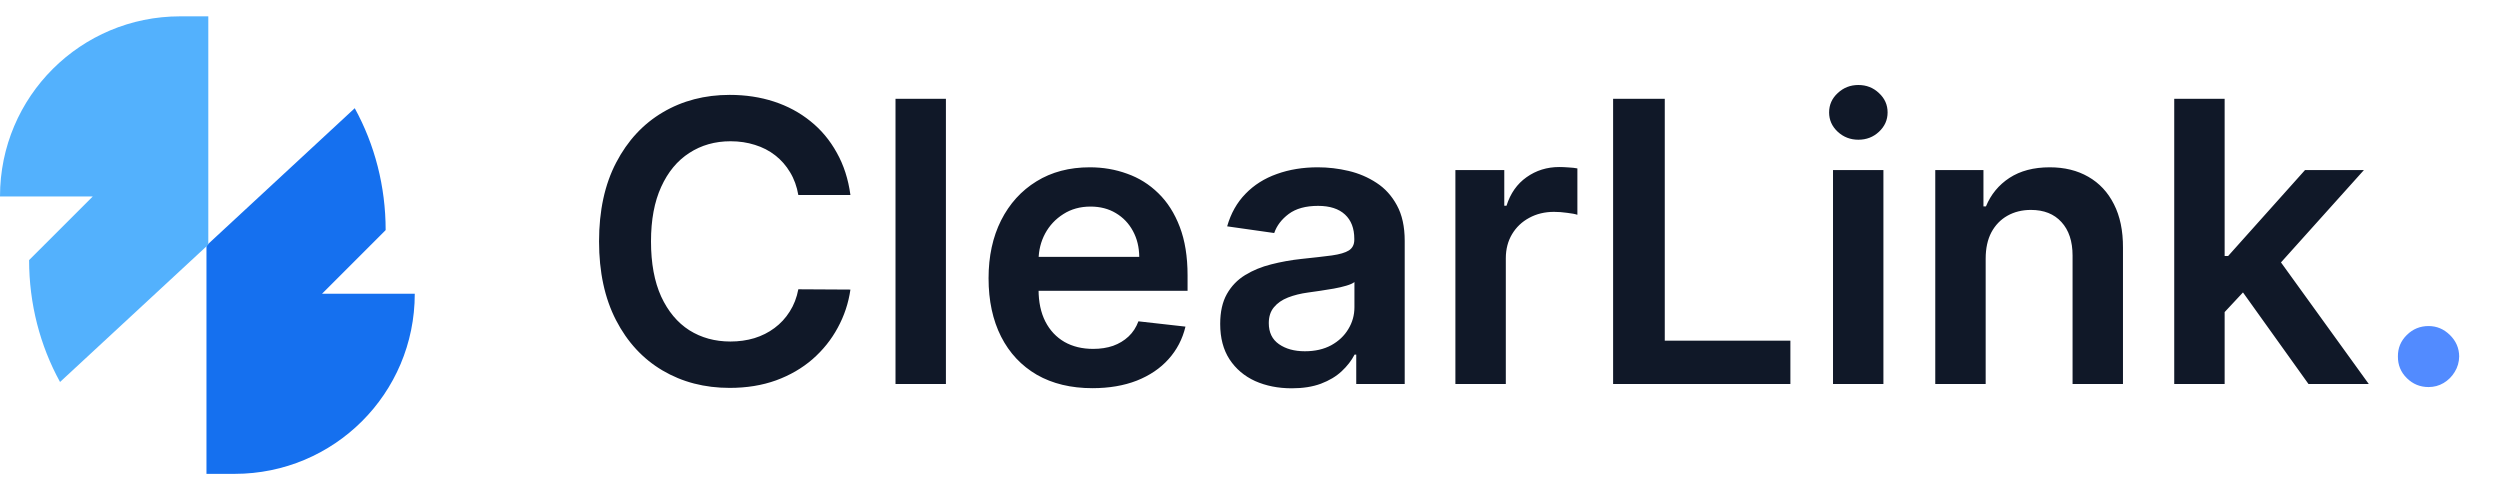
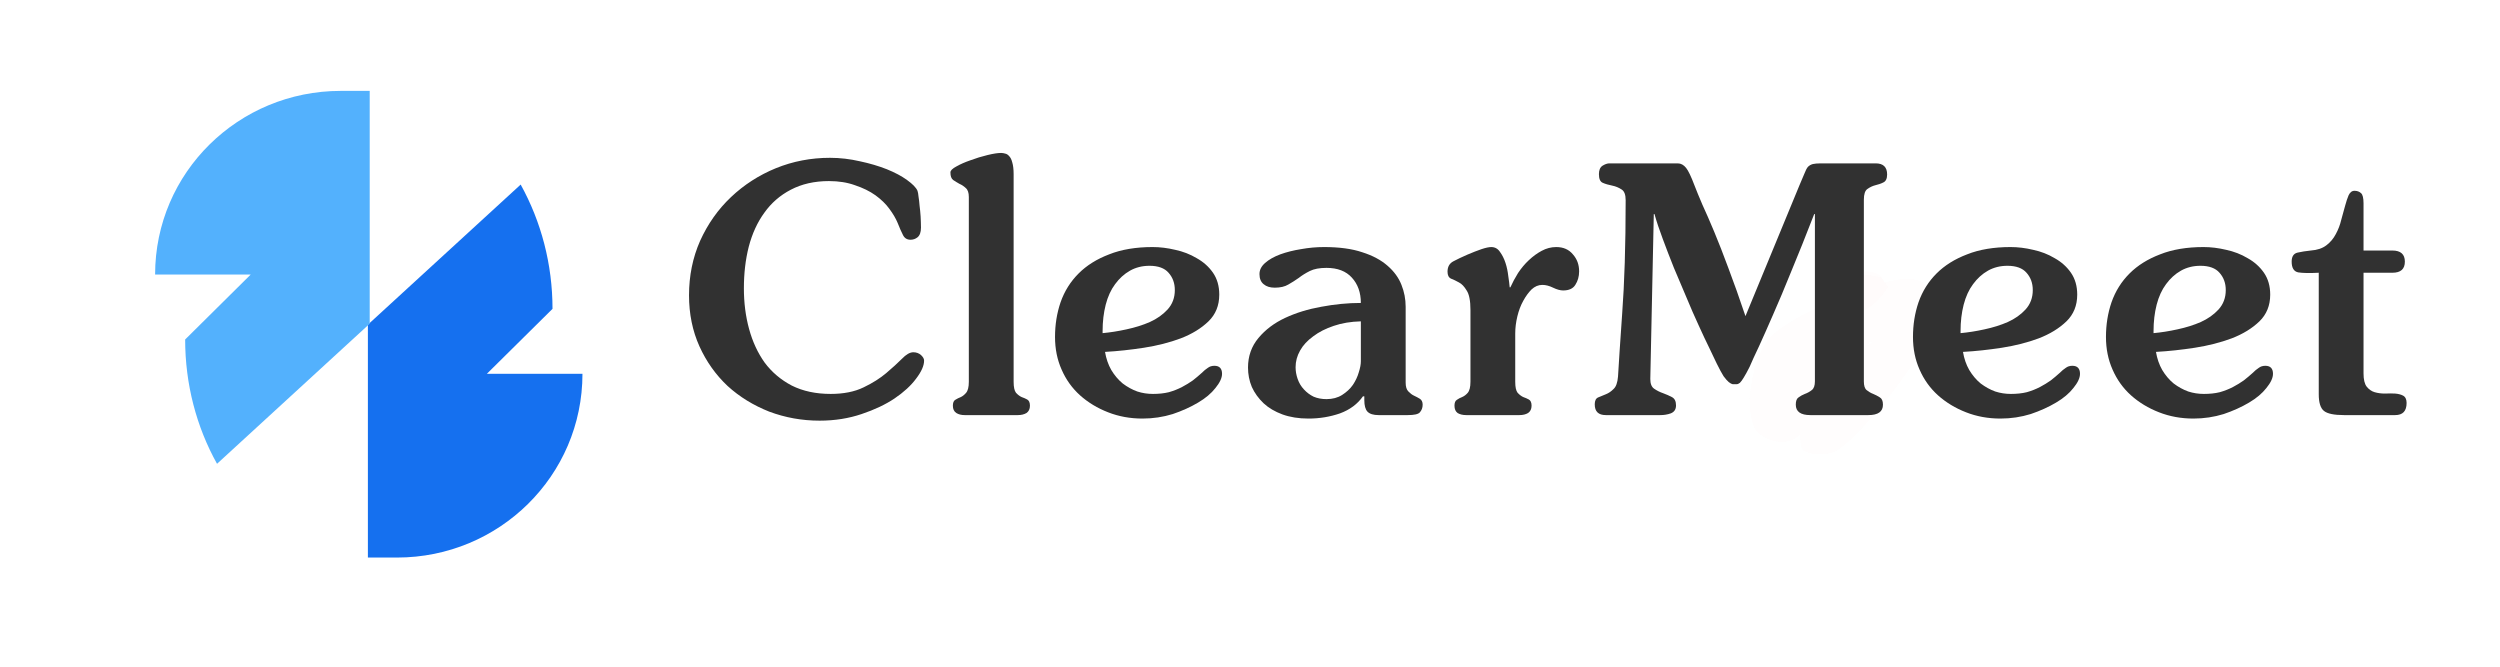
- <svg xmlns="http://www.w3.org/2000/svg" width="153" height="30" viewBox="0 0 153 30" fill="none">
-   <path d="M19.706 17.978L23.602 14.082C23.602 11.409 22.934 8.849 21.71 6.622L12.636 15.028V29H14.362C20.43 29 25.384 24.101 25.384 17.978H19.706Z" fill="#1570EF" />
-   <path d="M5.678 12.022L1.781 15.918C1.781 18.59 2.449 21.151 3.674 23.378L12.748 14.972V1H11.022C4.954 1 0 5.899 0 12.022H5.678Z" fill="#53B1FD" />
-   <path d="M52.046 11.935H48.858C48.767 11.412 48.6 10.949 48.355 10.546C48.111 10.136 47.807 9.79 47.443 9.506C47.08 9.222 46.665 9.009 46.199 8.866C45.739 8.719 45.242 8.645 44.708 8.645C43.759 8.645 42.918 8.884 42.185 9.361C41.452 9.832 40.878 10.526 40.463 11.44C40.048 12.349 39.841 13.46 39.841 14.773C39.841 16.108 40.048 17.233 40.463 18.148C40.884 19.057 41.458 19.744 42.185 20.21C42.918 20.671 43.756 20.901 44.699 20.901C45.222 20.901 45.71 20.832 46.165 20.696C46.625 20.554 47.037 20.347 47.401 20.074C47.77 19.801 48.08 19.466 48.33 19.068C48.585 18.671 48.761 18.216 48.858 17.704L52.046 17.722C51.926 18.551 51.668 19.329 51.27 20.057C50.878 20.784 50.364 21.426 49.727 21.983C49.091 22.534 48.347 22.966 47.495 23.278C46.642 23.585 45.696 23.739 44.656 23.739C43.122 23.739 41.753 23.384 40.548 22.673C39.344 21.963 38.395 20.938 37.702 19.597C37.009 18.256 36.662 16.648 36.662 14.773C36.662 12.892 37.011 11.284 37.71 9.949C38.409 8.608 39.361 7.582 40.566 6.872C41.77 6.162 43.134 5.807 44.656 5.807C45.628 5.807 46.531 5.943 47.367 6.216C48.202 6.489 48.946 6.889 49.6 7.418C50.253 7.94 50.79 8.582 51.21 9.344C51.636 10.099 51.915 10.963 52.046 11.935ZM57.89 6.045V23.5H54.805V6.045H57.89ZM66.858 23.756C65.546 23.756 64.412 23.483 63.458 22.938C62.509 22.386 61.779 21.608 61.267 20.602C60.756 19.591 60.5 18.401 60.5 17.031C60.5 15.685 60.756 14.503 61.267 13.486C61.784 12.463 62.506 11.668 63.432 11.099C64.358 10.526 65.446 10.239 66.696 10.239C67.503 10.239 68.264 10.369 68.98 10.631C69.702 10.886 70.338 11.284 70.889 11.824C71.446 12.364 71.884 13.051 72.202 13.886C72.52 14.716 72.679 15.704 72.679 16.852V17.798H61.949V15.719H69.722C69.716 15.128 69.588 14.602 69.338 14.142C69.088 13.676 68.739 13.31 68.29 13.043C67.847 12.776 67.33 12.642 66.739 12.642C66.108 12.642 65.554 12.796 65.077 13.102C64.6 13.403 64.227 13.801 63.96 14.296C63.699 14.784 63.566 15.321 63.56 15.906V17.722C63.56 18.483 63.699 19.136 63.977 19.682C64.256 20.222 64.645 20.636 65.145 20.926C65.645 21.21 66.23 21.352 66.901 21.352C67.35 21.352 67.756 21.29 68.12 21.165C68.483 21.034 68.799 20.844 69.066 20.594C69.333 20.344 69.534 20.034 69.671 19.665L72.551 19.989C72.37 20.75 72.023 21.415 71.511 21.983C71.006 22.546 70.358 22.983 69.568 23.296C68.779 23.602 67.875 23.756 66.858 23.756ZM79.056 23.764C78.227 23.764 77.48 23.616 76.815 23.321C76.156 23.02 75.633 22.577 75.247 21.991C74.866 21.406 74.676 20.685 74.676 19.827C74.676 19.088 74.812 18.477 75.085 17.994C75.357 17.511 75.73 17.125 76.201 16.835C76.673 16.546 77.204 16.327 77.795 16.179C78.391 16.026 79.008 15.915 79.644 15.847C80.411 15.767 81.034 15.696 81.511 15.633C81.988 15.565 82.335 15.463 82.551 15.327C82.772 15.185 82.883 14.966 82.883 14.671V14.619C82.883 13.977 82.693 13.48 82.312 13.128C81.931 12.776 81.383 12.599 80.667 12.599C79.911 12.599 79.312 12.764 78.869 13.094C78.431 13.423 78.136 13.812 77.982 14.261L75.102 13.852C75.329 13.057 75.704 12.392 76.227 11.858C76.749 11.318 77.389 10.915 78.144 10.648C78.9 10.375 79.735 10.239 80.65 10.239C81.281 10.239 81.909 10.312 82.534 10.46C83.159 10.608 83.73 10.852 84.247 11.193C84.764 11.528 85.178 11.986 85.491 12.565C85.809 13.145 85.968 13.869 85.968 14.739V23.5H83.002V21.702H82.9C82.713 22.065 82.448 22.406 82.107 22.724C81.772 23.037 81.349 23.29 80.838 23.483C80.332 23.671 79.738 23.764 79.056 23.764ZM79.857 21.497C80.477 21.497 81.014 21.375 81.468 21.131C81.923 20.881 82.272 20.551 82.516 20.142C82.766 19.733 82.891 19.287 82.891 18.804V17.261C82.795 17.341 82.63 17.415 82.397 17.483C82.17 17.551 81.914 17.611 81.63 17.662C81.346 17.713 81.065 17.759 80.786 17.798C80.508 17.838 80.266 17.872 80.062 17.901C79.602 17.963 79.19 18.065 78.826 18.207C78.463 18.349 78.176 18.548 77.965 18.804C77.755 19.054 77.65 19.378 77.65 19.776C77.65 20.344 77.857 20.773 78.272 21.062C78.687 21.352 79.215 21.497 79.857 21.497ZM89.07 23.5V10.409H92.062V12.591H92.198C92.437 11.835 92.846 11.253 93.426 10.844C94.011 10.429 94.678 10.222 95.428 10.222C95.599 10.222 95.789 10.23 95.999 10.247C96.215 10.258 96.394 10.278 96.536 10.307V13.145C96.406 13.099 96.198 13.06 95.914 13.026C95.636 12.986 95.366 12.966 95.105 12.966C94.542 12.966 94.036 13.088 93.588 13.332C93.144 13.571 92.795 13.903 92.539 14.329C92.284 14.756 92.156 15.247 92.156 15.804V23.5H89.07ZM98.722 23.5V6.045H101.884V20.849H109.572V23.5H98.722ZM112.18 23.5V10.409H115.265V23.5H112.18ZM113.731 8.551C113.242 8.551 112.822 8.389 112.47 8.065C112.117 7.736 111.941 7.341 111.941 6.881C111.941 6.415 112.117 6.02 112.47 5.696C112.822 5.366 113.242 5.202 113.731 5.202C114.225 5.202 114.646 5.366 114.992 5.696C115.345 6.02 115.521 6.415 115.521 6.881C115.521 7.341 115.345 7.736 114.992 8.065C114.646 8.389 114.225 8.551 113.731 8.551ZM121.523 15.829V23.5H118.438V10.409H121.387V12.633H121.54C121.841 11.901 122.321 11.318 122.98 10.886C123.645 10.454 124.466 10.239 125.443 10.239C126.347 10.239 127.134 10.432 127.804 10.818C128.48 11.204 129.003 11.764 129.372 12.497C129.747 13.23 129.932 14.119 129.926 15.165V23.5H126.841V15.642C126.841 14.767 126.614 14.082 126.159 13.588C125.71 13.094 125.088 12.847 124.293 12.847C123.753 12.847 123.273 12.966 122.852 13.204C122.438 13.438 122.111 13.776 121.872 14.219C121.639 14.662 121.523 15.199 121.523 15.829ZM135.875 19.392L135.867 15.668H136.361L141.066 10.409H144.671L138.884 16.852H138.244L135.875 19.392ZM133.063 23.5V6.045H136.148V23.5H133.063ZM141.279 23.5L137.017 17.543L139.097 15.369L144.969 23.5H141.279Z" fill="#101828" />
-   <path d="M148.627 23.688C148.11 23.688 147.667 23.506 147.298 23.142C146.928 22.778 146.747 22.335 146.752 21.812C146.747 21.301 146.928 20.864 147.298 20.5C147.667 20.136 148.11 19.954 148.627 19.954C149.127 19.954 149.562 20.136 149.931 20.5C150.306 20.864 150.497 21.301 150.502 21.812C150.497 22.159 150.406 22.474 150.23 22.759C150.059 23.043 149.832 23.27 149.548 23.44C149.269 23.605 148.963 23.688 148.627 23.688Z" fill="#528BFF" />
+ <svg xmlns="http://www.w3.org/2000/svg" width="150" zoomAndPan="magnify" viewBox="0 0 112.5 30" height="40" preserveAspectRatio="xMidYMid meet" version="1.0">
+   <defs>
+     <filter x="0%" y="0%" width="100%" height="100%" id="cd9779367b">
+       <feColorMatrix values="0 0 0 0 1 0 0 0 0 1 0 0 0 0 1 0 0 0 1 0" color-interpolation-filters="sRGB" />
+     </filter>
+     <g />
+     <clipPath id="16605eb315">
+       <path d="M 16 8 L 26.832 8 L 26.832 25.84 L 16 25.84 Z M 16 8 " clip-rule="nonzero" />
+     </clipPath>
+     <clipPath id="4944b9cfc6">
+       <path d="M 6.508 4 L 17 4 L 17 21 L 6.508 21 Z M 6.508 4 " clip-rule="nonzero" />
+     </clipPath>
+     <clipPath id="4f78e92f9b">
+       <path d="M 78.676 12.184 L 87.512 12.184 L 87.512 20.48 L 78.676 20.48 Z M 78.676 12.184 " clip-rule="nonzero" />
+     </clipPath>
+     <clipPath id="2bed3c132c">
+       <path d="M 81.047 18.797 C 86.273 12.773 87.219 13.281 87.434 13.574 C 87.508 13.789 87.508 14.082 87.363 14.371 C 86.781 15.098 82.426 15.461 81.555 16.332 C 81.121 16.84 81.41 17.566 81.047 17.855 C 80.758 18.145 79.816 18.289 79.668 18.074 C 79.379 17.637 82.281 12.848 83.297 12.34 C 83.805 12.121 84.387 12.195 84.605 12.41 C 84.895 12.703 85.039 13.5 84.895 13.719 C 84.676 14.008 83.371 14.227 83.082 13.934 C 82.863 13.719 82.934 12.703 83.227 12.41 C 83.445 12.195 84.242 12.195 84.531 12.34 C 84.824 12.555 84.969 13.066 84.895 13.645 C 84.676 14.953 81.773 19.379 80.613 19.816 C 80.031 20.031 79.379 19.742 79.09 19.453 C 78.797 19.16 78.727 18.508 78.727 17.926 C 78.797 17.203 78.945 16.039 79.598 15.242 C 80.613 14.082 84.316 12.703 85.547 12.555 C 85.984 12.484 86.566 12.629 86.566 12.773 C 86.637 12.918 85.332 13.426 85.332 13.426 C 85.332 13.426 86.055 12.773 86.418 12.773 C 86.781 12.773 87.363 13.137 87.434 13.574 C 87.582 14.734 83.879 19.668 82.574 20.324 C 82.066 20.539 81.41 20.469 81.121 20.25 C 80.902 19.961 81.047 18.797 81.047 18.797 " clip-rule="nonzero" />
+     </clipPath>
+     <mask id="bc4dce086c">
+       <g filter="url(#cd9779367b)">
+         <rect x="-11.25" width="135" fill="#000000" y="-3" height="36" fill-opacity="0.01" />
+       </g>
+     </mask>
+     <clipPath id="d062cd0fda">
+       <path d="M 0.684 0.184 L 9.512 0.184 L 9.512 8.48 L 0.684 8.48 Z M 0.684 0.184 " clip-rule="nonzero" />
+     </clipPath>
+     <clipPath id="e68cb2cf77">
+       <path d="M 3.047 6.797 C 8.273 0.773 9.219 1.281 9.434 1.574 C 9.508 1.789 9.508 2.082 9.363 2.371 C 8.781 3.098 4.426 3.461 3.555 4.332 C 3.121 4.84 3.41 5.566 3.047 5.855 C 2.758 6.145 1.816 6.289 1.668 6.074 C 1.379 5.637 4.281 0.848 5.297 0.34 C 5.805 0.121 6.387 0.195 6.605 0.41 C 6.895 0.703 7.039 1.5 6.895 1.719 C 6.676 2.008 5.371 2.227 5.082 1.934 C 4.863 1.719 4.934 0.703 5.227 0.41 C 5.445 0.195 6.242 0.195 6.531 0.34 C 6.824 0.555 6.969 1.066 6.895 1.645 C 6.676 2.953 3.773 7.379 2.613 7.816 C 2.031 8.031 1.379 7.742 1.09 7.453 C 0.797 7.16 0.727 6.508 0.727 5.926 C 0.797 5.203 0.945 4.039 1.598 3.242 C 2.613 2.082 6.316 0.703 7.547 0.555 C 7.984 0.484 8.566 0.629 8.566 0.773 C 8.637 0.918 7.332 1.426 7.332 1.426 C 7.332 1.426 8.055 0.773 8.418 0.773 C 8.781 0.773 9.363 1.137 9.434 1.574 C 9.582 2.734 5.879 7.668 4.574 8.324 C 4.066 8.539 3.41 8.469 3.121 8.25 C 2.902 7.961 3.047 6.797 3.047 6.797 " clip-rule="nonzero" />
+     </clipPath>
+     <clipPath id="ba5552460a">
+       <rect x="0" width="10" y="0" height="9" />
+     </clipPath>
+     <clipPath id="31bb155ace">
+       <path d="M 82.898 12.305 L 84.973 12.305 L 84.973 14.074 L 82.898 14.074 Z M 82.898 12.305 " clip-rule="nonzero" />
+     </clipPath>
+     <clipPath id="d4040304d3">
+       <path d="M 84.969 12.918 C 84.023 14.371 83.152 14.152 83.008 13.789 C 82.789 13.5 82.934 12.629 83.227 12.41 C 83.516 12.195 84.676 12.484 84.676 12.484 " clip-rule="nonzero" />
+     </clipPath>
+     <mask id="50c73b0c37">
+       <g filter="url(#cd9779367b)">
+         <rect x="-11.25" width="135" fill="#000000" y="-3" height="36" fill-opacity="0.01" />
+       </g>
+     </mask>
+     <clipPath id="a429c79771">
+       <path d="M 0.898 0.305 L 2.973 0.305 L 2.973 2.074 L 0.898 2.074 Z M 0.898 0.305 " clip-rule="nonzero" />
+     </clipPath>
+     <clipPath id="746e08fbd0">
+       <path d="M 2.969 0.918 C 2.023 2.371 1.152 2.152 1.008 1.789 C 0.789 1.5 0.934 0.629 1.227 0.41 C 1.516 0.195 2.676 0.484 2.676 0.484 " clip-rule="nonzero" />
+     </clipPath>
+     <clipPath id="fa34acbfb5">
+       <rect x="0" width="3" y="0" height="3" />
+     </clipPath>
+   </defs>
+   <g clip-path="url(#16605eb315)">
+     <path fill="#1570ef" d="M 21.91 16.82 L 24.863 13.898 C 24.863 11.895 24.355 9.977 23.43 8.305 L 16.555 14.609 L 16.555 25.09 L 17.863 25.09 C 22.457 25.09 26.211 21.414 26.211 16.82 Z M 21.91 16.82 " fill-opacity="1" fill-rule="nonzero" />
+   </g>
+   <g clip-path="url(#4944b9cfc6)">
+     <path fill="#53b1fd" d="M 11.281 12.355 L 8.332 15.277 C 8.332 17.281 8.836 19.203 9.766 20.871 L 16.637 14.566 L 16.637 4.09 L 15.332 4.09 C 10.734 4.09 6.98 7.762 6.98 12.355 Z M 11.281 12.355 " fill-opacity="1" fill-rule="nonzero" />
+   </g>
+   <g clip-path="url(#4f78e92f9b)">
+     <g clip-path="url(#2bed3c132c)">
+       <g mask="url(#bc4dce086c)">
+         <g transform="matrix(1, 0, 0, 1, 78, 12)">
+           <g clip-path="url(#ba5552460a)">
+             <g clip-path="url(#d062cd0fda)">
+               <g clip-path="url(#e68cb2cf77)">
+                 <rect x="-102.75" width="162" fill="#e7191f" height="43.2" y="-18.6" fill-opacity="1" />
+               </g>
+             </g>
+           </g>
+         </g>
+       </g>
+     </g>
+   </g>
+   <g clip-path="url(#31bb155ace)">
+     <g clip-path="url(#d4040304d3)">
+       <g mask="url(#50c73b0c37)">
+         <g transform="matrix(1, 0, 0, 1, 82, 12)">
+           <g clip-path="url(#fa34acbfb5)">
+             <g clip-path="url(#a429c79771)">
+               <g clip-path="url(#746e08fbd0)">
+                 <rect x="-106.75" width="162" fill="#e7191f" height="43.2" y="-18.6" fill-opacity="1" />
+               </g>
+             </g>
+           </g>
+         </g>
+       </g>
+     </g>
+   </g>
+   <g fill="#313131" fill-opacity="1">
+     <g transform="translate(30.50606, 18.67949)">
+       <g>
+         <path d="M 0.5 -5.391 C 0.5 -6.266 0.664 -7.082 1 -7.844 C 1.344 -8.602 1.805 -9.258 2.391 -9.812 C 2.973 -10.363 3.645 -10.797 4.406 -11.109 C 5.176 -11.422 5.988 -11.578 6.844 -11.578 C 7.301 -11.578 7.75 -11.523 8.188 -11.422 C 8.633 -11.328 9.039 -11.207 9.406 -11.062 C 9.77 -10.914 10.07 -10.754 10.312 -10.578 C 10.562 -10.398 10.719 -10.238 10.781 -10.094 C 10.801 -10.039 10.816 -9.953 10.828 -9.828 C 10.848 -9.711 10.863 -9.578 10.875 -9.422 C 10.895 -9.273 10.91 -9.113 10.922 -8.938 C 10.93 -8.758 10.938 -8.594 10.938 -8.438 C 10.938 -8.227 10.883 -8.082 10.781 -8 C 10.688 -7.926 10.582 -7.891 10.469 -7.891 C 10.312 -7.891 10.195 -7.961 10.125 -8.109 C 10.051 -8.254 9.973 -8.43 9.891 -8.641 C 9.805 -8.848 9.68 -9.062 9.516 -9.281 C 9.359 -9.5 9.148 -9.703 8.891 -9.891 C 8.629 -10.078 8.32 -10.227 7.969 -10.344 C 7.625 -10.469 7.234 -10.531 6.797 -10.531 C 6.141 -10.531 5.566 -10.398 5.078 -10.141 C 4.598 -9.891 4.203 -9.547 3.891 -9.109 C 3.578 -8.68 3.344 -8.172 3.188 -7.578 C 3.039 -6.992 2.969 -6.367 2.969 -5.703 C 2.969 -5.055 3.047 -4.445 3.203 -3.875 C 3.359 -3.301 3.594 -2.797 3.906 -2.359 C 4.227 -1.93 4.633 -1.586 5.125 -1.328 C 5.625 -1.078 6.207 -0.953 6.875 -0.953 C 7.457 -0.953 7.953 -1.051 8.359 -1.25 C 8.766 -1.445 9.102 -1.66 9.375 -1.891 C 9.656 -2.129 9.891 -2.344 10.078 -2.531 C 10.266 -2.727 10.438 -2.828 10.594 -2.828 C 10.727 -2.828 10.844 -2.785 10.938 -2.703 C 11.031 -2.617 11.078 -2.535 11.078 -2.453 C 11.078 -2.223 10.957 -1.953 10.719 -1.641 C 10.488 -1.328 10.164 -1.031 9.75 -0.75 C 9.344 -0.477 8.848 -0.242 8.266 -0.047 C 7.691 0.148 7.062 0.25 6.375 0.25 C 5.582 0.25 4.828 0.113 4.109 -0.156 C 3.398 -0.438 2.773 -0.82 2.234 -1.312 C 1.703 -1.812 1.281 -2.406 0.969 -3.094 C 0.656 -3.789 0.5 -4.555 0.5 -5.391 Z M 0.5 -5.391 " />
+       </g>
+     </g>
+   </g>
+   <g fill="#313131" fill-opacity="1">
+     <g transform="translate(42.44138, 18.67949)">
+       <g>
+         <path d="M 0.328 -10.922 C 0.328 -11.004 0.414 -11.094 0.594 -11.188 C 0.77 -11.289 0.984 -11.383 1.234 -11.469 C 1.484 -11.562 1.738 -11.641 2 -11.703 C 2.258 -11.766 2.461 -11.797 2.609 -11.797 C 2.672 -11.797 2.734 -11.785 2.797 -11.766 C 2.859 -11.754 2.914 -11.719 2.969 -11.656 C 3.031 -11.594 3.078 -11.5 3.109 -11.375 C 3.148 -11.25 3.172 -11.07 3.172 -10.844 L 3.172 -1.5 C 3.172 -1.258 3.207 -1.094 3.281 -1 C 3.363 -0.914 3.445 -0.852 3.531 -0.812 C 3.625 -0.781 3.707 -0.742 3.781 -0.703 C 3.863 -0.66 3.906 -0.566 3.906 -0.422 C 3.906 -0.273 3.852 -0.164 3.75 -0.094 C 3.645 -0.031 3.516 0 3.359 0 L 0.969 0 C 0.82 0 0.695 -0.031 0.594 -0.094 C 0.488 -0.164 0.438 -0.273 0.438 -0.422 C 0.438 -0.555 0.473 -0.645 0.547 -0.688 C 0.629 -0.738 0.711 -0.781 0.797 -0.812 C 0.879 -0.852 0.957 -0.914 1.031 -1 C 1.113 -1.094 1.156 -1.258 1.156 -1.5 L 1.156 -9.812 C 1.156 -10.008 1.109 -10.145 1.016 -10.219 C 0.93 -10.301 0.836 -10.363 0.734 -10.406 C 0.641 -10.457 0.547 -10.516 0.453 -10.578 C 0.367 -10.641 0.328 -10.754 0.328 -10.922 Z M 0.328 -10.922 " />
+       </g>
+     </g>
+   </g>
+   <g fill="#313131" fill-opacity="1">
+     <g transform="translate(47.10102, 18.67949)">
+       <g>
+         <path d="M 4.625 -6.719 C 4.301 -6.719 4.008 -6.645 3.75 -6.5 C 3.488 -6.352 3.266 -6.148 3.078 -5.891 C 2.891 -5.641 2.75 -5.332 2.656 -4.969 C 2.562 -4.602 2.516 -4.207 2.516 -3.781 L 2.516 -3.688 C 2.848 -3.719 3.207 -3.773 3.594 -3.859 C 3.977 -3.941 4.328 -4.051 4.641 -4.188 C 4.961 -4.332 5.227 -4.52 5.438 -4.75 C 5.656 -4.988 5.766 -5.281 5.766 -5.625 C 5.766 -5.938 5.672 -6.195 5.484 -6.406 C 5.305 -6.613 5.02 -6.719 4.625 -6.719 Z M 0.375 -3.516 C 0.375 -4.066 0.457 -4.586 0.625 -5.078 C 0.801 -5.578 1.07 -6.008 1.438 -6.375 C 1.801 -6.738 2.258 -7.023 2.812 -7.234 C 3.363 -7.453 4.016 -7.562 4.766 -7.562 C 5.098 -7.562 5.438 -7.52 5.781 -7.438 C 6.133 -7.363 6.457 -7.238 6.75 -7.062 C 7.051 -6.895 7.297 -6.676 7.484 -6.406 C 7.672 -6.133 7.766 -5.805 7.766 -5.422 C 7.766 -4.93 7.602 -4.531 7.281 -4.219 C 6.957 -3.906 6.539 -3.648 6.031 -3.453 C 5.531 -3.266 4.977 -3.125 4.375 -3.031 C 3.77 -2.938 3.188 -2.875 2.625 -2.844 C 2.676 -2.539 2.77 -2.27 2.906 -2.031 C 3.051 -1.789 3.223 -1.586 3.422 -1.422 C 3.629 -1.266 3.848 -1.145 4.078 -1.062 C 4.305 -0.988 4.539 -0.953 4.781 -0.953 C 5.039 -0.953 5.281 -0.977 5.5 -1.031 C 5.719 -1.094 5.914 -1.172 6.094 -1.266 C 6.27 -1.359 6.43 -1.457 6.578 -1.562 C 6.723 -1.676 6.852 -1.785 6.969 -1.891 C 7.07 -1.992 7.164 -2.07 7.25 -2.125 C 7.332 -2.188 7.43 -2.219 7.547 -2.219 C 7.773 -2.219 7.891 -2.098 7.891 -1.859 C 7.891 -1.672 7.789 -1.457 7.594 -1.219 C 7.406 -0.977 7.145 -0.758 6.812 -0.562 C 6.477 -0.363 6.098 -0.191 5.672 -0.047 C 5.242 0.086 4.789 0.156 4.312 0.156 C 3.758 0.156 3.242 0.062 2.766 -0.125 C 2.285 -0.312 1.863 -0.566 1.5 -0.891 C 1.145 -1.211 0.867 -1.598 0.672 -2.047 C 0.473 -2.492 0.375 -2.984 0.375 -3.516 Z M 0.375 -3.516 " />
+       </g>
+     </g>
+   </g>
+   <g fill="#313131" fill-opacity="1">
+     <g transform="translate(55.7855, 18.67949)">
+       <g>
+         <path d="M 5.453 -4.219 C 5.004 -4.207 4.598 -4.141 4.234 -4.016 C 3.879 -3.898 3.57 -3.742 3.312 -3.547 C 3.051 -3.359 2.852 -3.145 2.719 -2.906 C 2.582 -2.664 2.516 -2.414 2.516 -2.156 C 2.516 -1.977 2.547 -1.801 2.609 -1.625 C 2.672 -1.445 2.766 -1.289 2.891 -1.156 C 3.016 -1.02 3.16 -0.91 3.328 -0.828 C 3.504 -0.754 3.695 -0.719 3.906 -0.719 C 4.176 -0.719 4.41 -0.781 4.609 -0.906 C 4.805 -1.031 4.969 -1.18 5.094 -1.359 C 5.219 -1.547 5.305 -1.734 5.359 -1.922 C 5.422 -2.117 5.453 -2.285 5.453 -2.422 Z M 0.891 -6.344 C 0.891 -6.531 0.973 -6.695 1.141 -6.844 C 1.316 -7 1.547 -7.129 1.828 -7.234 C 2.109 -7.336 2.422 -7.414 2.766 -7.469 C 3.109 -7.531 3.453 -7.562 3.797 -7.562 C 4.484 -7.562 5.055 -7.484 5.516 -7.328 C 5.984 -7.18 6.363 -6.977 6.656 -6.719 C 6.945 -6.469 7.156 -6.18 7.281 -5.859 C 7.406 -5.547 7.469 -5.219 7.469 -4.875 L 7.469 -1.469 C 7.469 -1.281 7.508 -1.145 7.594 -1.062 C 7.676 -0.977 7.758 -0.914 7.844 -0.875 C 7.938 -0.832 8.023 -0.785 8.109 -0.734 C 8.191 -0.68 8.234 -0.594 8.234 -0.469 C 8.234 -0.332 8.191 -0.219 8.109 -0.125 C 8.035 -0.039 7.852 0 7.562 0 L 6.25 0 C 6.02 0 5.852 -0.051 5.75 -0.156 C 5.656 -0.258 5.609 -0.43 5.609 -0.672 L 5.609 -0.844 L 5.547 -0.844 C 5.305 -0.5 4.961 -0.242 4.516 -0.078 C 4.066 0.078 3.594 0.156 3.094 0.156 C 2.656 0.156 2.266 0.094 1.922 -0.031 C 1.586 -0.156 1.305 -0.32 1.078 -0.531 C 0.848 -0.75 0.672 -0.992 0.547 -1.266 C 0.43 -1.547 0.375 -1.836 0.375 -2.141 C 0.375 -2.648 0.531 -3.094 0.844 -3.469 C 1.156 -3.844 1.555 -4.145 2.047 -4.375 C 2.535 -4.602 3.078 -4.77 3.672 -4.875 C 4.273 -4.988 4.867 -5.047 5.453 -5.047 C 5.453 -5.516 5.316 -5.895 5.047 -6.188 C 4.785 -6.477 4.406 -6.625 3.906 -6.625 C 3.594 -6.625 3.344 -6.578 3.156 -6.484 C 2.969 -6.391 2.801 -6.285 2.656 -6.172 C 2.508 -6.066 2.352 -5.969 2.188 -5.875 C 2.031 -5.781 1.828 -5.734 1.578 -5.734 C 1.367 -5.734 1.203 -5.785 1.078 -5.891 C 0.953 -5.992 0.891 -6.145 0.891 -6.344 Z M 0.891 -6.344 " />
+       </g>
+     </g>
+   </g>
+   <g fill="#313131" fill-opacity="1">
+     <g transform="translate(64.77958, 18.67949)">
+       <g>
+         <path d="M 0.359 -6.453 C 0.359 -6.672 0.445 -6.828 0.625 -6.922 C 0.801 -7.016 1.008 -7.113 1.25 -7.219 C 1.488 -7.32 1.703 -7.406 1.891 -7.469 C 2.078 -7.531 2.223 -7.562 2.328 -7.562 C 2.492 -7.562 2.625 -7.488 2.719 -7.344 C 2.82 -7.207 2.906 -7.039 2.969 -6.844 C 3.031 -6.656 3.07 -6.457 3.094 -6.25 C 3.125 -6.051 3.145 -5.883 3.156 -5.75 L 3.188 -5.75 C 3.281 -5.957 3.395 -6.172 3.531 -6.391 C 3.676 -6.609 3.836 -6.801 4.016 -6.969 C 4.203 -7.145 4.395 -7.285 4.594 -7.391 C 4.801 -7.504 5.02 -7.562 5.25 -7.562 C 5.57 -7.562 5.82 -7.453 6 -7.234 C 6.188 -7.023 6.281 -6.77 6.281 -6.469 C 6.281 -6.238 6.223 -6.035 6.109 -5.859 C 6.004 -5.691 5.82 -5.609 5.562 -5.609 C 5.438 -5.609 5.285 -5.648 5.109 -5.734 C 4.941 -5.816 4.781 -5.859 4.625 -5.859 C 4.445 -5.859 4.285 -5.789 4.141 -5.656 C 4.004 -5.52 3.879 -5.348 3.766 -5.141 C 3.648 -4.93 3.562 -4.695 3.5 -4.438 C 3.438 -4.176 3.406 -3.922 3.406 -3.672 L 3.406 -1.5 C 3.406 -1.258 3.441 -1.094 3.516 -1 C 3.598 -0.914 3.68 -0.852 3.766 -0.812 C 3.859 -0.781 3.941 -0.742 4.016 -0.703 C 4.098 -0.66 4.141 -0.566 4.141 -0.422 C 4.141 -0.273 4.086 -0.164 3.984 -0.094 C 3.879 -0.031 3.75 0 3.594 0 L 1.203 0 C 1.047 0 0.914 -0.031 0.812 -0.094 C 0.719 -0.164 0.672 -0.273 0.672 -0.422 C 0.672 -0.555 0.707 -0.645 0.781 -0.688 C 0.852 -0.738 0.93 -0.781 1.016 -0.812 C 1.109 -0.852 1.191 -0.914 1.266 -1 C 1.348 -1.094 1.391 -1.258 1.391 -1.5 L 1.391 -4.734 C 1.391 -5.148 1.332 -5.441 1.219 -5.609 C 1.113 -5.785 1 -5.906 0.875 -5.969 C 0.75 -6.039 0.629 -6.098 0.516 -6.141 C 0.41 -6.191 0.359 -6.297 0.359 -6.453 Z M 0.359 -6.453 " />
+       </g>
+     </g>
+   </g>
+   <g fill="#313131" fill-opacity="1">
+     <g transform="translate(71.45164, 18.67949)">
+       <g>
+         <path d="M 4.047 -11.328 C 4.191 -11.328 4.316 -11.258 4.422 -11.125 C 4.523 -11 4.648 -10.738 4.797 -10.344 C 4.891 -10.102 5.008 -9.812 5.156 -9.469 C 5.312 -9.133 5.488 -8.727 5.688 -8.25 C 5.883 -7.781 6.098 -7.234 6.328 -6.609 C 6.566 -5.984 6.82 -5.266 7.094 -4.453 L 9.531 -10.359 C 9.625 -10.578 9.695 -10.75 9.75 -10.875 C 9.801 -11.008 9.852 -11.109 9.906 -11.172 C 9.969 -11.234 10.039 -11.273 10.125 -11.297 C 10.207 -11.316 10.328 -11.328 10.484 -11.328 L 12.953 -11.328 C 13.297 -11.328 13.469 -11.16 13.469 -10.828 C 13.469 -10.641 13.41 -10.52 13.297 -10.469 C 13.191 -10.414 13.07 -10.375 12.938 -10.344 C 12.812 -10.312 12.691 -10.254 12.578 -10.172 C 12.473 -10.098 12.422 -9.938 12.422 -9.688 L 12.422 -1.516 C 12.422 -1.328 12.461 -1.195 12.547 -1.125 C 12.641 -1.051 12.738 -0.992 12.844 -0.953 C 12.945 -0.91 13.047 -0.859 13.141 -0.797 C 13.234 -0.742 13.281 -0.633 13.281 -0.469 C 13.281 -0.156 13.062 0 12.625 0 L 10.016 0 C 9.578 0 9.359 -0.156 9.359 -0.469 C 9.359 -0.633 9.398 -0.742 9.484 -0.797 C 9.566 -0.859 9.66 -0.91 9.766 -0.953 C 9.879 -0.992 9.984 -1.051 10.078 -1.125 C 10.172 -1.195 10.219 -1.328 10.219 -1.516 L 10.219 -9.047 L 10.188 -9.047 C 9.812 -8.078 9.469 -7.219 9.156 -6.469 C 8.852 -5.719 8.578 -5.062 8.328 -4.5 C 8.086 -3.945 7.879 -3.477 7.703 -3.094 C 7.523 -2.719 7.383 -2.41 7.281 -2.172 C 7.176 -1.961 7.086 -1.801 7.016 -1.688 C 6.953 -1.582 6.895 -1.504 6.844 -1.453 C 6.789 -1.41 6.742 -1.391 6.703 -1.391 C 6.672 -1.391 6.633 -1.391 6.594 -1.391 C 6.582 -1.391 6.555 -1.391 6.516 -1.391 C 6.473 -1.398 6.414 -1.43 6.344 -1.484 C 6.281 -1.535 6.203 -1.625 6.109 -1.75 C 6.023 -1.883 5.922 -2.078 5.797 -2.328 C 5.723 -2.492 5.613 -2.723 5.469 -3.016 C 5.32 -3.316 5.16 -3.66 4.984 -4.047 C 4.805 -4.43 4.625 -4.848 4.438 -5.297 C 4.25 -5.742 4.062 -6.188 3.875 -6.625 C 3.695 -7.07 3.531 -7.504 3.375 -7.922 C 3.219 -8.336 3.094 -8.711 3 -9.047 L 2.969 -9.047 L 2.812 -1.625 C 2.812 -1.414 2.867 -1.27 2.984 -1.188 C 3.109 -1.102 3.242 -1.035 3.391 -0.984 C 3.535 -0.93 3.664 -0.875 3.781 -0.812 C 3.906 -0.75 3.969 -0.625 3.969 -0.438 C 3.969 -0.258 3.891 -0.141 3.734 -0.078 C 3.578 -0.023 3.422 0 3.266 0 L 0.812 0 C 0.477 0 0.312 -0.16 0.312 -0.484 C 0.312 -0.648 0.363 -0.754 0.469 -0.797 C 0.57 -0.836 0.688 -0.883 0.812 -0.938 C 0.938 -0.988 1.051 -1.066 1.156 -1.172 C 1.27 -1.273 1.336 -1.461 1.359 -1.734 C 1.391 -2.285 1.453 -3.234 1.547 -4.578 C 1.648 -5.93 1.703 -7.629 1.703 -9.672 C 1.703 -9.922 1.641 -10.082 1.516 -10.156 C 1.391 -10.238 1.25 -10.297 1.094 -10.328 C 0.938 -10.359 0.797 -10.398 0.672 -10.453 C 0.555 -10.504 0.5 -10.633 0.5 -10.844 C 0.5 -11.02 0.551 -11.145 0.656 -11.219 C 0.77 -11.289 0.875 -11.328 0.969 -11.328 Z M 4.047 -11.328 " />
+       </g>
+     </g>
+   </g>
+   <g fill="#313131" fill-opacity="1">
+     <g transform="translate(85.70897, 18.67949)">
+       <g>
+         <path d="M 4.625 -6.719 C 4.301 -6.719 4.008 -6.645 3.75 -6.5 C 3.488 -6.352 3.266 -6.148 3.078 -5.891 C 2.891 -5.641 2.75 -5.332 2.656 -4.969 C 2.562 -4.602 2.516 -4.207 2.516 -3.781 L 2.516 -3.688 C 2.848 -3.719 3.207 -3.773 3.594 -3.859 C 3.977 -3.941 4.328 -4.051 4.641 -4.188 C 4.961 -4.332 5.227 -4.52 5.438 -4.75 C 5.656 -4.988 5.766 -5.281 5.766 -5.625 C 5.766 -5.938 5.672 -6.195 5.484 -6.406 C 5.305 -6.613 5.02 -6.719 4.625 -6.719 Z M 0.375 -3.516 C 0.375 -4.066 0.457 -4.586 0.625 -5.078 C 0.801 -5.578 1.07 -6.008 1.438 -6.375 C 1.801 -6.738 2.258 -7.023 2.812 -7.234 C 3.363 -7.453 4.016 -7.562 4.766 -7.562 C 5.098 -7.562 5.438 -7.52 5.781 -7.438 C 6.133 -7.363 6.457 -7.238 6.75 -7.062 C 7.051 -6.895 7.297 -6.676 7.484 -6.406 C 7.672 -6.133 7.766 -5.805 7.766 -5.422 C 7.766 -4.93 7.602 -4.531 7.281 -4.219 C 6.957 -3.906 6.539 -3.648 6.031 -3.453 C 5.531 -3.266 4.977 -3.125 4.375 -3.031 C 3.77 -2.938 3.188 -2.875 2.625 -2.844 C 2.676 -2.539 2.77 -2.27 2.906 -2.031 C 3.051 -1.789 3.223 -1.586 3.422 -1.422 C 3.629 -1.266 3.848 -1.145 4.078 -1.062 C 4.305 -0.988 4.539 -0.953 4.781 -0.953 C 5.039 -0.953 5.281 -0.977 5.5 -1.031 C 5.719 -1.094 5.914 -1.172 6.094 -1.266 C 6.27 -1.359 6.43 -1.457 6.578 -1.562 C 6.723 -1.676 6.852 -1.785 6.969 -1.891 C 7.07 -1.992 7.164 -2.07 7.25 -2.125 C 7.332 -2.188 7.43 -2.219 7.547 -2.219 C 7.773 -2.219 7.891 -2.098 7.891 -1.859 C 7.891 -1.672 7.789 -1.457 7.594 -1.219 C 7.406 -0.977 7.145 -0.758 6.812 -0.562 C 6.477 -0.363 6.098 -0.191 5.672 -0.047 C 5.242 0.086 4.789 0.156 4.312 0.156 C 3.758 0.156 3.242 0.062 2.766 -0.125 C 2.285 -0.312 1.863 -0.566 1.5 -0.891 C 1.145 -1.211 0.867 -1.598 0.672 -2.047 C 0.473 -2.492 0.375 -2.984 0.375 -3.516 Z M 0.375 -3.516 " />
+       </g>
+     </g>
+   </g>
+   <g fill="#313131" fill-opacity="1">
+     <g transform="translate(94.39345, 18.67949)">
+       <g>
+         <path d="M 4.625 -6.719 C 4.301 -6.719 4.008 -6.645 3.75 -6.5 C 3.488 -6.352 3.266 -6.148 3.078 -5.891 C 2.891 -5.641 2.75 -5.332 2.656 -4.969 C 2.562 -4.602 2.516 -4.207 2.516 -3.781 L 2.516 -3.688 C 2.848 -3.719 3.207 -3.773 3.594 -3.859 C 3.977 -3.941 4.328 -4.051 4.641 -4.188 C 4.961 -4.332 5.227 -4.52 5.438 -4.75 C 5.656 -4.988 5.766 -5.281 5.766 -5.625 C 5.766 -5.938 5.672 -6.195 5.484 -6.406 C 5.305 -6.613 5.02 -6.719 4.625 -6.719 Z M 0.375 -3.516 C 0.375 -4.066 0.457 -4.586 0.625 -5.078 C 0.801 -5.578 1.07 -6.008 1.438 -6.375 C 1.801 -6.738 2.258 -7.023 2.812 -7.234 C 3.363 -7.453 4.016 -7.562 4.766 -7.562 C 5.098 -7.562 5.438 -7.52 5.781 -7.438 C 6.133 -7.363 6.457 -7.238 6.75 -7.062 C 7.051 -6.895 7.297 -6.676 7.484 -6.406 C 7.672 -6.133 7.766 -5.805 7.766 -5.422 C 7.766 -4.93 7.602 -4.531 7.281 -4.219 C 6.957 -3.906 6.539 -3.648 6.031 -3.453 C 5.531 -3.266 4.977 -3.125 4.375 -3.031 C 3.77 -2.938 3.188 -2.875 2.625 -2.844 C 2.676 -2.539 2.77 -2.27 2.906 -2.031 C 3.051 -1.789 3.223 -1.586 3.422 -1.422 C 3.629 -1.266 3.848 -1.145 4.078 -1.062 C 4.305 -0.988 4.539 -0.953 4.781 -0.953 C 5.039 -0.953 5.281 -0.977 5.5 -1.031 C 5.719 -1.094 5.914 -1.172 6.094 -1.266 C 6.27 -1.359 6.43 -1.457 6.578 -1.562 C 6.723 -1.676 6.852 -1.785 6.969 -1.891 C 7.07 -1.992 7.164 -2.07 7.25 -2.125 C 7.332 -2.188 7.43 -2.219 7.547 -2.219 C 7.773 -2.219 7.891 -2.098 7.891 -1.859 C 7.891 -1.672 7.789 -1.457 7.594 -1.219 C 7.406 -0.977 7.145 -0.758 6.812 -0.562 C 6.477 -0.363 6.098 -0.191 5.672 -0.047 C 5.242 0.086 4.789 0.156 4.312 0.156 C 3.758 0.156 3.242 0.062 2.766 -0.125 C 2.285 -0.312 1.863 -0.566 1.5 -0.891 C 1.145 -1.211 0.867 -1.598 0.672 -2.047 C 0.473 -2.492 0.375 -2.984 0.375 -3.516 Z M 0.375 -3.516 " />
+       </g>
+     </g>
+   </g>
+   <g fill="#313131" fill-opacity="1">
+     <g transform="translate(103.0779, 18.67949)">
+       <g>
+         <path d="M 0.047 -6.906 C 0.047 -7.133 0.133 -7.27 0.312 -7.312 C 0.488 -7.352 0.688 -7.383 0.906 -7.406 C 1.195 -7.426 1.43 -7.504 1.609 -7.641 C 1.785 -7.773 1.926 -7.941 2.031 -8.141 C 2.145 -8.348 2.227 -8.566 2.281 -8.797 C 2.344 -9.023 2.398 -9.234 2.453 -9.422 C 2.504 -9.609 2.555 -9.766 2.609 -9.891 C 2.672 -10.023 2.758 -10.094 2.875 -10.094 C 3 -10.094 3.098 -10.055 3.172 -9.984 C 3.242 -9.922 3.281 -9.77 3.281 -9.531 L 3.281 -7.406 L 4.578 -7.406 C 4.953 -7.406 5.141 -7.238 5.141 -6.906 C 5.141 -6.57 4.953 -6.406 4.578 -6.406 L 3.281 -6.406 L 3.281 -1.875 C 3.281 -1.602 3.328 -1.406 3.422 -1.281 C 3.523 -1.156 3.645 -1.07 3.781 -1.031 C 3.926 -0.988 4.082 -0.969 4.25 -0.969 C 4.414 -0.977 4.566 -0.977 4.703 -0.969 C 4.848 -0.957 4.969 -0.926 5.062 -0.875 C 5.164 -0.82 5.219 -0.711 5.219 -0.547 C 5.219 -0.18 5.047 0 4.703 0 L 2.406 0 C 1.957 0 1.656 -0.062 1.5 -0.188 C 1.344 -0.312 1.266 -0.562 1.266 -0.938 L 1.266 -6.406 C 0.848 -6.383 0.539 -6.391 0.344 -6.422 C 0.145 -6.461 0.047 -6.625 0.047 -6.906 Z M 0.047 -6.906 " />
+       </g>
+     </g>
+   </g>
</svg>
